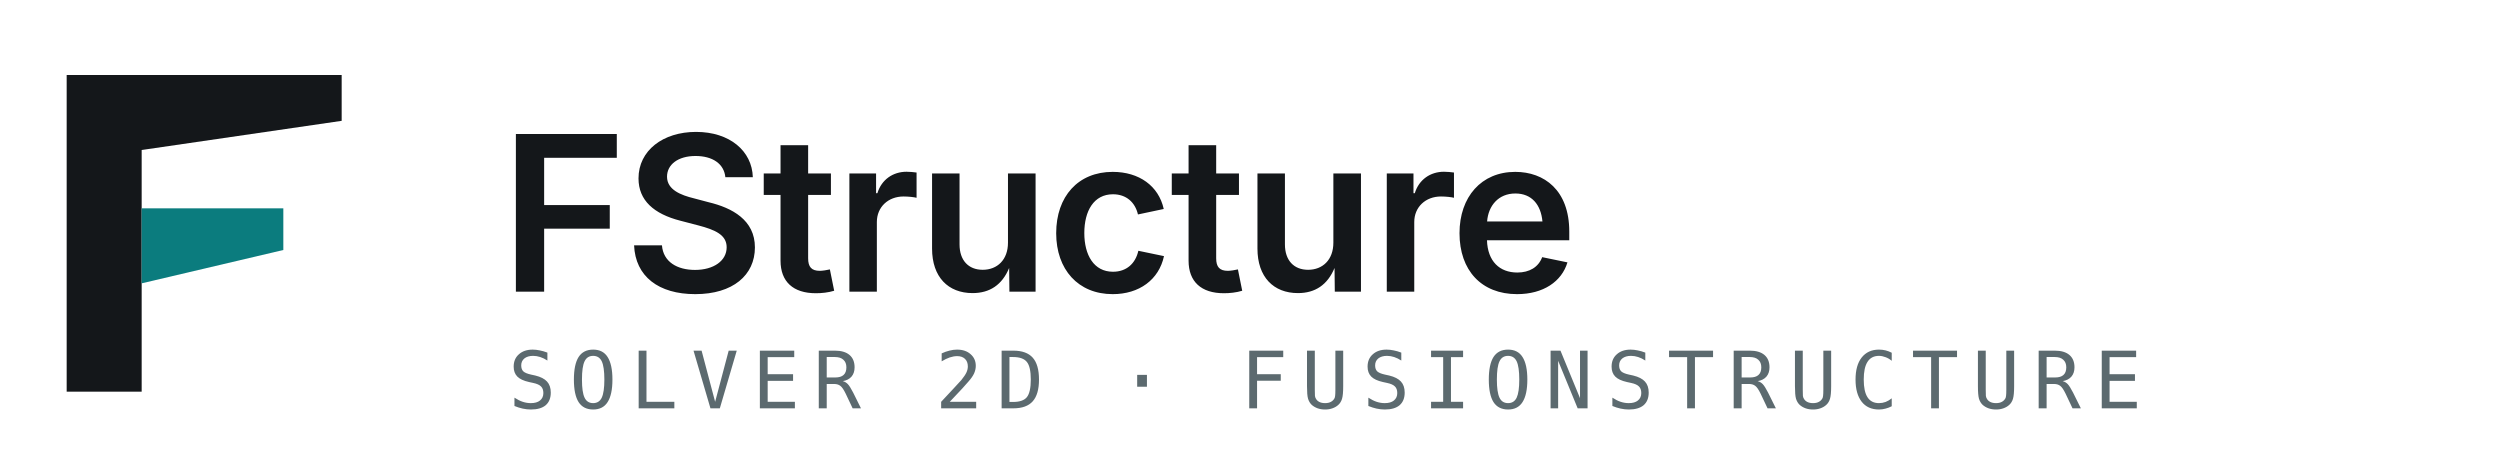
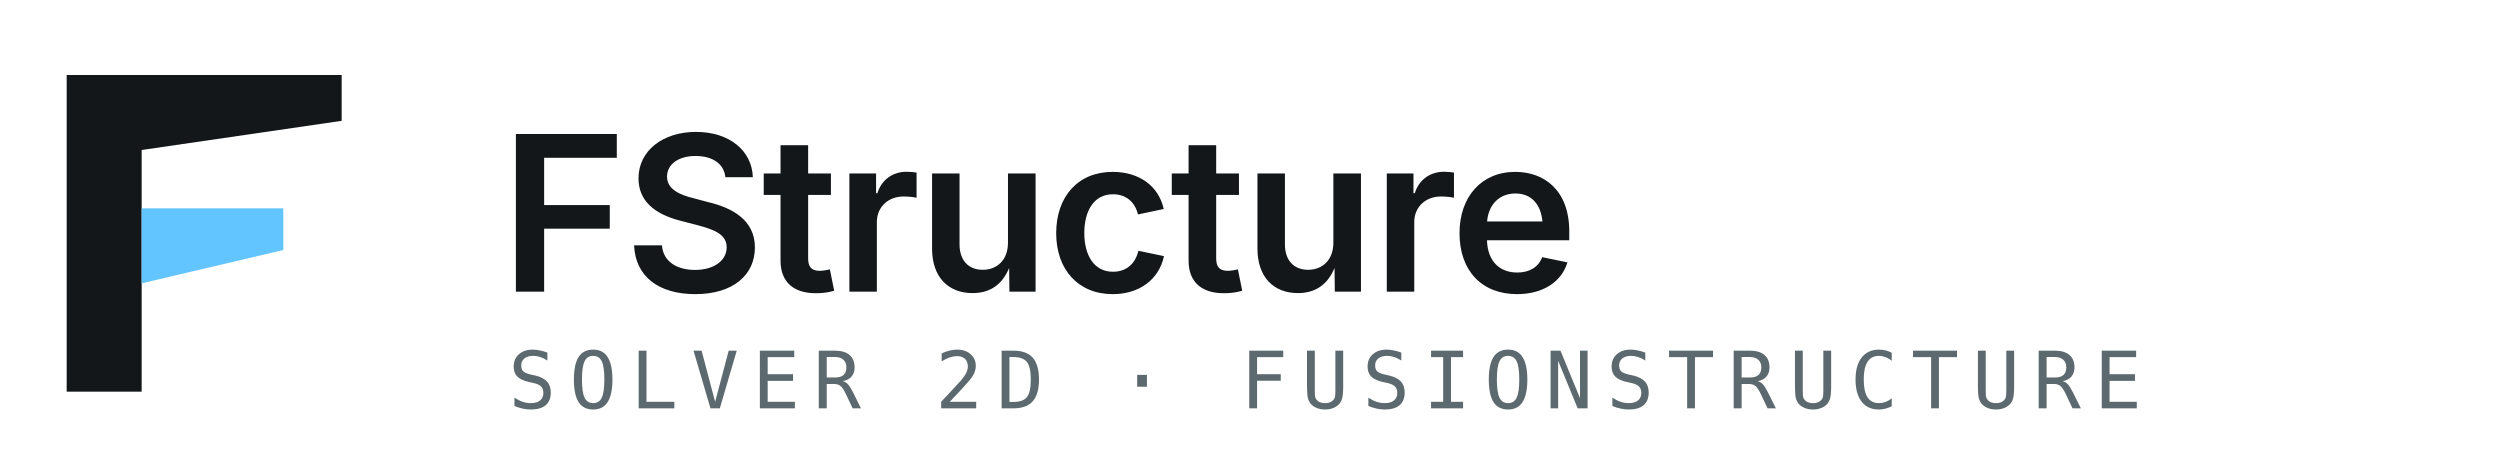
<svg xmlns="http://www.w3.org/2000/svg" width="300" height="56" viewBox="0 0 300 56" role="img" aria-label="FStructure">
  <g transform="translate(0 4)">
    <path fill="#14171A" d="M8 5h9v38H8z M17 5h24v5.5L17 14z" />
-     <path fill="#0B7C7E" d="M17 21h17v5L17 30z" />
+     <path fill="#63C5FF" d="M17 21h17v5L17 30z" />
  </g>
  <text x="60" y="35" font-family="'Space Grotesk','Inter',system-ui,sans-serif" font-size="26" font-weight="600" letter-spacing="-0.4" fill="#14171A">FStructure</text>
  <text x="61" y="49" font-family="'IBM Plex Mono',ui-monospace,monospace" font-size="9.5" letter-spacing="1.6" fill="#5C6A6F">SOLVER 2D · FUSIONSTRUCTURE</text>
</svg>
